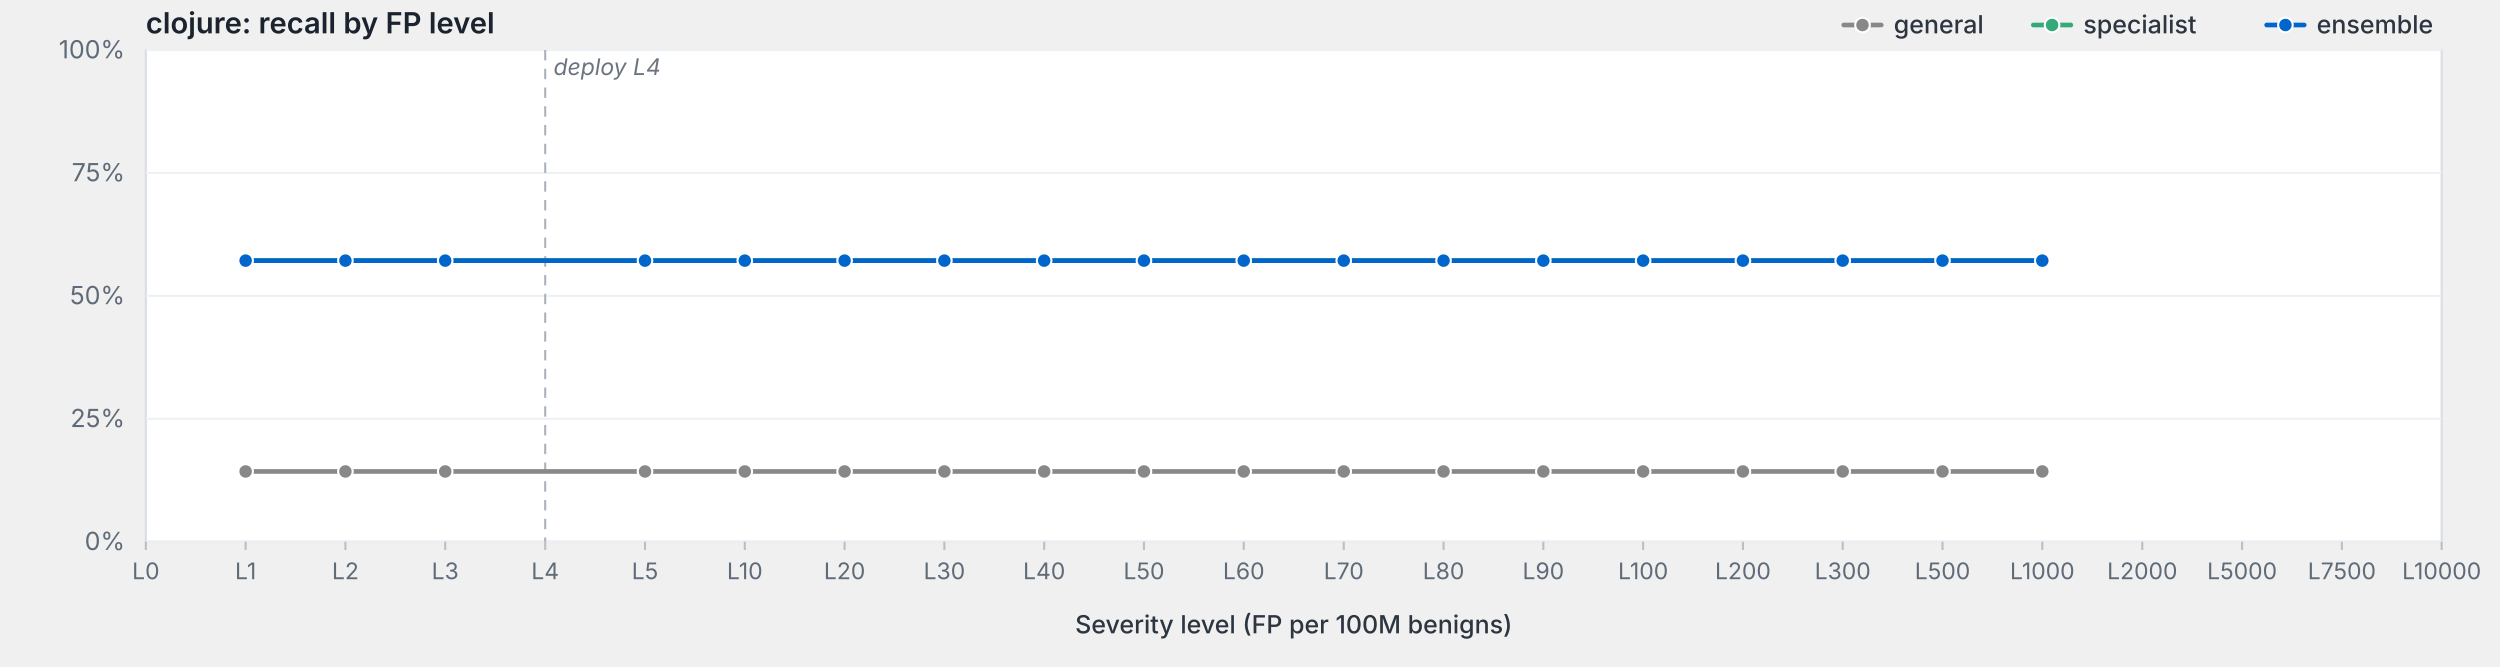
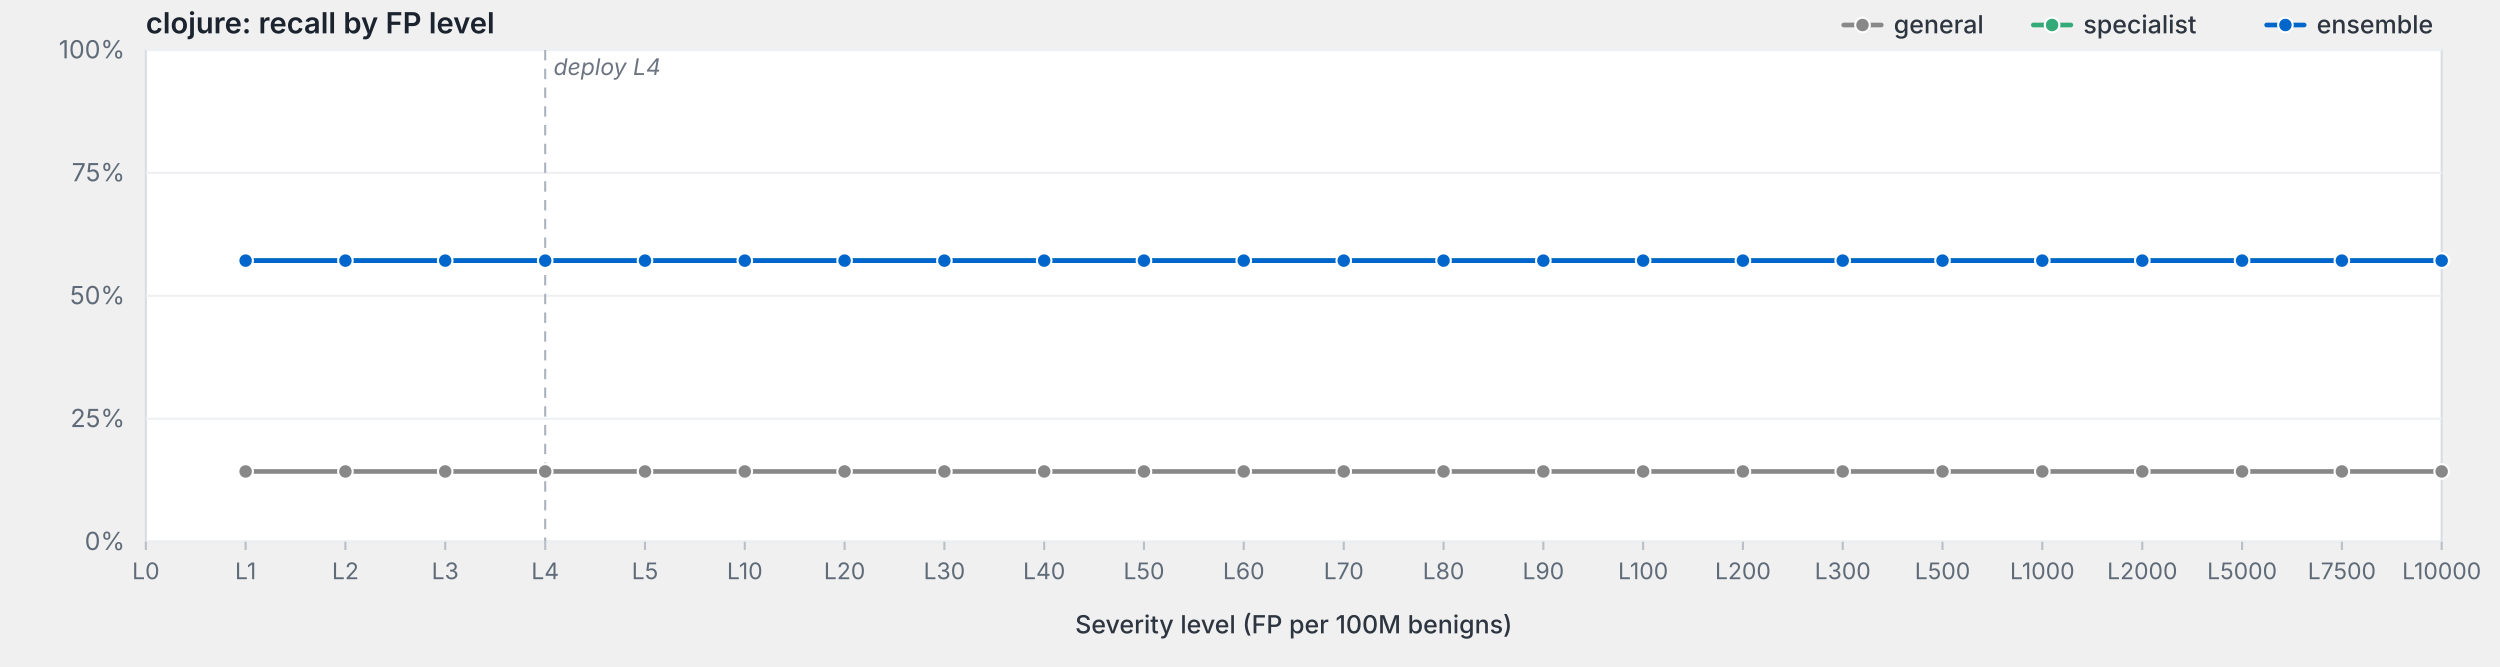
<svg xmlns="http://www.w3.org/2000/svg" viewBox="0 0 1200 320" width="1200" height="320" preserveAspectRatio="xMidYMid meet" role="img" aria-label="clojure: recall by FP level">
  <style>svg { background: #fdfdfd; }.frame { fill: #fff; stroke: #d8dde3; stroke-width: 1; }.grid { stroke: #eef0f3; stroke-width: 1; }.tick { stroke: #b8bfc7; stroke-width: 1; }.axis-label { fill: #5f6b78; font-family: -apple-system, BlinkMacSystemFont, "Segoe UI", system-ui, sans-serif; font-size: 12px; }.x-label { fill: #5f6b78; font-family: -apple-system, BlinkMacSystemFont, "Segoe UI", system-ui, sans-serif; font-size: 11px; }.axis-title { fill: #2d3540; font-family: -apple-system, BlinkMacSystemFont, "Segoe UI", system-ui, sans-serif; font-size: 12px; font-weight: 500; }.title { fill: #1a232e; font-family: -apple-system, BlinkMacSystemFont, "Segoe UI", system-ui, sans-serif; font-size: 14px; font-weight: 600; }.deploy-marker { stroke: #aab2bd; stroke-width: 1; stroke-dasharray: 5,4; }.deploy-label { fill: #6b7480; font-family: -apple-system, BlinkMacSystemFont, "Segoe UI", system-ui, sans-serif; font-size: 11px; font-style: italic; }.curve { fill: none; stroke-width: 2.25; stroke-linejoin: round; stroke-linecap: round; }.marker { stroke: #fff; stroke-width: 1; }.legend-text { fill: #2d3540; font-family: -apple-system, BlinkMacSystemFont, "Segoe UI", system-ui, sans-serif; font-size: 12px; font-weight: 500; }</style>
  <text class="title" x="70" y="16">clojure: recall by FP level</text>
  <rect class="frame" x="70" y="24" width="1102" height="236" />
  <line class="grid" x1="70" y1="260.0" x2="1172" y2="260.0" />
  <text class="axis-label" x="60" y="264.0" text-anchor="end">0%</text>
  <line class="grid" x1="70" y1="201.0" x2="1172" y2="201.0" />
  <text class="axis-label" x="60" y="205.0" text-anchor="end">25%</text>
  <line class="grid" x1="70" y1="142.0" x2="1172" y2="142.0" />
  <text class="axis-label" x="60" y="146.0" text-anchor="end">50%</text>
  <line class="grid" x1="70" y1="83.0" x2="1172" y2="83.0" />
  <text class="axis-label" x="60" y="87.0" text-anchor="end">75%</text>
  <line class="grid" x1="70" y1="24.0" x2="1172" y2="24.0" />
  <text class="axis-label" x="60" y="28.0" text-anchor="end">100%</text>
  <line class="deploy-marker" x1="261.7" y1="24" x2="261.7" y2="260" />
  <text class="deploy-label" x="265.7" y="36" text-anchor="start">deploy L4</text>
  <line class="tick" x1="70.0" y1="260" x2="70.0" y2="264" />
  <text class="x-label" x="70.0" y="278" text-anchor="middle">L0</text>
  <line class="tick" x1="117.9" y1="260" x2="117.9" y2="264" />
  <text class="x-label" x="117.9" y="278" text-anchor="middle">L1</text>
  <line class="tick" x1="165.8" y1="260" x2="165.8" y2="264" />
  <text class="x-label" x="165.8" y="278" text-anchor="middle">L2</text>
  <line class="tick" x1="213.7" y1="260" x2="213.7" y2="264" />
  <text class="x-label" x="213.7" y="278" text-anchor="middle">L3</text>
  <line class="tick" x1="261.7" y1="260" x2="261.7" y2="264" />
  <text class="x-label" x="261.7" y="278" text-anchor="middle">L4</text>
  <line class="tick" x1="309.6" y1="260" x2="309.6" y2="264" />
  <text class="x-label" x="309.6" y="278" text-anchor="middle">L5</text>
  <line class="tick" x1="357.5" y1="260" x2="357.5" y2="264" />
  <text class="x-label" x="357.5" y="278" text-anchor="middle">L10</text>
  <line class="tick" x1="405.4" y1="260" x2="405.4" y2="264" />
  <text class="x-label" x="405.4" y="278" text-anchor="middle">L20</text>
  <line class="tick" x1="453.3" y1="260" x2="453.3" y2="264" />
  <text class="x-label" x="453.3" y="278" text-anchor="middle">L30</text>
  <line class="tick" x1="501.2" y1="260" x2="501.2" y2="264" />
  <text class="x-label" x="501.2" y="278" text-anchor="middle">L40</text>
  <line class="tick" x1="549.1" y1="260" x2="549.1" y2="264" />
  <text class="x-label" x="549.1" y="278" text-anchor="middle">L50</text>
  <line class="tick" x1="597.0" y1="260" x2="597.0" y2="264" />
  <text class="x-label" x="597.0" y="278" text-anchor="middle">L60</text>
  <line class="tick" x1="645.0" y1="260" x2="645.0" y2="264" />
  <text class="x-label" x="645.0" y="278" text-anchor="middle">L70</text>
  <line class="tick" x1="692.9" y1="260" x2="692.9" y2="264" />
  <text class="x-label" x="692.9" y="278" text-anchor="middle">L80</text>
  <line class="tick" x1="740.8" y1="260" x2="740.8" y2="264" />
  <text class="x-label" x="740.8" y="278" text-anchor="middle">L90</text>
  <line class="tick" x1="788.7" y1="260" x2="788.7" y2="264" />
  <text class="x-label" x="788.7" y="278" text-anchor="middle">L100</text>
  <line class="tick" x1="836.6" y1="260" x2="836.6" y2="264" />
  <text class="x-label" x="836.6" y="278" text-anchor="middle">L200</text>
  <line class="tick" x1="884.5" y1="260" x2="884.5" y2="264" />
  <text class="x-label" x="884.5" y="278" text-anchor="middle">L300</text>
  <line class="tick" x1="932.4" y1="260" x2="932.4" y2="264" />
  <text class="x-label" x="932.4" y="278" text-anchor="middle">L500</text>
  <line class="tick" x1="980.3" y1="260" x2="980.3" y2="264" />
  <text class="x-label" x="980.3" y="278" text-anchor="middle">L1000</text>
  <line class="tick" x1="1028.3" y1="260" x2="1028.3" y2="264" />
  <text class="x-label" x="1028.3" y="278" text-anchor="middle">L2000</text>
  <line class="tick" x1="1076.2" y1="260" x2="1076.2" y2="264" />
  <text class="x-label" x="1076.2" y="278" text-anchor="middle">L5000</text>
  <line class="tick" x1="1124.1" y1="260" x2="1124.1" y2="264" />
  <text class="x-label" x="1124.1" y="278" text-anchor="middle">L7500</text>
  <line class="tick" x1="1172.0" y1="260" x2="1172.0" y2="264" />
  <text class="x-label" x="1172.0" y="278" text-anchor="middle">L10000</text>
  <text class="axis-title" x="621.0" y="304" text-anchor="middle">Severity level (FP per 100M benigns)</text>
-   <path class="curve" d="M117.9,226.3 L165.8,226.3 L213.7,226.3 L309.6,226.3 L357.5,226.3 L405.4,226.3 L453.3,226.3 L501.2,226.3 L549.1,226.3 L597.0,226.3 L645.0,226.3 L692.9,226.3 L740.8,226.3 L788.7,226.3 L836.6,226.3 L884.5,226.3 L932.4,226.3 L980.3,226.3" stroke="#888" />
+   <path class="curve" d="M117.9,226.3 L165.8,226.3 L213.7,226.3 L261.7,226.3 L309.6,226.3 L357.5,226.3 L405.4,226.3 L453.3,226.3 L501.2,226.3 L549.1,226.3 L597.0,226.3 L645.0,226.3 L692.9,226.3 L740.8,226.3 L788.7,226.3 L836.6,226.3 L884.5,226.3 L932.4,226.3 L980.3,226.3 L1028.3,226.3 L1076.2,226.3 L1124.1,226.3 L1172.0,226.3" stroke="#888" />
  <circle class="marker" cx="117.9" cy="226.3" r="3.5" fill="#888" />
  <circle class="marker" cx="165.8" cy="226.3" r="3.5" fill="#888" />
  <circle class="marker" cx="213.7" cy="226.3" r="3.5" fill="#888" />
+   <circle class="marker" cx="261.7" cy="226.3" r="3.5" fill="#888" />
  <circle class="marker" cx="309.6" cy="226.3" r="3.5" fill="#888" />
  <circle class="marker" cx="357.5" cy="226.3" r="3.5" fill="#888" />
  <circle class="marker" cx="405.4" cy="226.3" r="3.5" fill="#888" />
  <circle class="marker" cx="453.3" cy="226.3" r="3.5" fill="#888" />
  <circle class="marker" cx="501.2" cy="226.3" r="3.5" fill="#888" />
  <circle class="marker" cx="549.1" cy="226.3" r="3.5" fill="#888" />
  <circle class="marker" cx="597.0" cy="226.3" r="3.5" fill="#888" />
  <circle class="marker" cx="645.0" cy="226.3" r="3.5" fill="#888" />
  <circle class="marker" cx="692.9" cy="226.3" r="3.5" fill="#888" />
  <circle class="marker" cx="740.8" cy="226.3" r="3.5" fill="#888" />
  <circle class="marker" cx="788.7" cy="226.3" r="3.5" fill="#888" />
  <circle class="marker" cx="836.6" cy="226.3" r="3.5" fill="#888" />
  <circle class="marker" cx="884.5" cy="226.3" r="3.5" fill="#888" />
  <circle class="marker" cx="932.4" cy="226.3" r="3.5" fill="#888" />
  <circle class="marker" cx="980.3" cy="226.3" r="3.5" fill="#888" />
-   <path class="curve" d="M117.9,125.1 L165.8,125.1 L213.7,125.1 L309.6,125.1 L357.5,125.1 L405.4,125.1 L453.3,125.1 L501.2,125.1 L549.1,125.1 L597.0,125.1 L645.0,125.1 L692.9,125.1 L740.8,125.1 L788.7,125.1 L836.6,125.1 L884.5,125.1 L932.4,125.1 L980.3,125.1" stroke="#3a7" />
+   <circle class="marker" cx="1028.3" cy="226.3" r="3.5" fill="#888" />
+   <circle class="marker" cx="1076.2" cy="226.3" r="3.5" fill="#888" />
+   <circle class="marker" cx="1124.1" cy="226.3" r="3.5" fill="#888" />
+   <circle class="marker" cx="1172.0" cy="226.3" r="3.5" fill="#888" />
+   <path class="curve" d="M117.9,125.1 L165.8,125.1 L213.7,125.1 L261.7,125.1 L309.6,125.1 L357.5,125.1 L405.4,125.1 L453.3,125.1 L501.2,125.1 L549.1,125.1 L597.0,125.1 L645.0,125.1 L692.9,125.1 L740.8,125.1 L788.7,125.1 L836.6,125.1 L884.5,125.1 L932.4,125.1 L980.3,125.1 L1028.3,125.1 L1076.2,125.1 L1124.1,125.1 L1172.0,125.1" stroke="#3a7" />
  <circle class="marker" cx="117.9" cy="125.1" r="3.5" fill="#3a7" />
  <circle class="marker" cx="165.8" cy="125.1" r="3.5" fill="#3a7" />
  <circle class="marker" cx="213.7" cy="125.1" r="3.5" fill="#3a7" />
+   <circle class="marker" cx="261.7" cy="125.1" r="3.5" fill="#3a7" />
  <circle class="marker" cx="309.6" cy="125.1" r="3.5" fill="#3a7" />
  <circle class="marker" cx="357.5" cy="125.1" r="3.5" fill="#3a7" />
  <circle class="marker" cx="405.4" cy="125.1" r="3.5" fill="#3a7" />
  <circle class="marker" cx="453.3" cy="125.1" r="3.5" fill="#3a7" />
  <circle class="marker" cx="501.2" cy="125.1" r="3.5" fill="#3a7" />
  <circle class="marker" cx="549.1" cy="125.1" r="3.5" fill="#3a7" />
  <circle class="marker" cx="597.0" cy="125.1" r="3.5" fill="#3a7" />
  <circle class="marker" cx="645.0" cy="125.1" r="3.5" fill="#3a7" />
  <circle class="marker" cx="692.9" cy="125.1" r="3.5" fill="#3a7" />
  <circle class="marker" cx="740.8" cy="125.1" r="3.5" fill="#3a7" />
  <circle class="marker" cx="788.7" cy="125.1" r="3.5" fill="#3a7" />
  <circle class="marker" cx="836.6" cy="125.1" r="3.5" fill="#3a7" />
  <circle class="marker" cx="884.5" cy="125.1" r="3.5" fill="#3a7" />
  <circle class="marker" cx="932.4" cy="125.1" r="3.5" fill="#3a7" />
  <circle class="marker" cx="980.3" cy="125.1" r="3.5" fill="#3a7" />
-   <path class="curve" d="M117.9,125.1 L165.8,125.1 L213.7,125.1 L309.6,125.1 L357.5,125.1 L405.4,125.1 L453.3,125.1 L501.2,125.1 L549.1,125.1 L597.0,125.1 L645.0,125.1 L692.9,125.1 L740.8,125.1 L788.7,125.1 L836.6,125.1 L884.5,125.1 L932.4,125.1 L980.3,125.1" stroke="#06c" />
+   <circle class="marker" cx="1028.3" cy="125.1" r="3.5" fill="#3a7" />
+   <circle class="marker" cx="1076.2" cy="125.1" r="3.5" fill="#3a7" />
+   <circle class="marker" cx="1124.1" cy="125.1" r="3.5" fill="#3a7" />
+   <circle class="marker" cx="1172.0" cy="125.1" r="3.5" fill="#3a7" />
+   <path class="curve" d="M117.9,125.1 L165.8,125.1 L213.7,125.1 L261.7,125.1 L309.6,125.1 L357.5,125.1 L405.4,125.1 L453.3,125.1 L501.2,125.1 L549.1,125.1 L597.0,125.1 L645.0,125.1 L692.9,125.1 L740.8,125.1 L788.7,125.1 L836.6,125.1 L884.5,125.1 L932.4,125.1 L980.3,125.1 L1028.3,125.1 L1076.2,125.1 L1124.1,125.1 L1172.0,125.1" stroke="#06c" />
  <circle class="marker" cx="117.9" cy="125.1" r="3.5" fill="#06c" />
  <circle class="marker" cx="165.8" cy="125.1" r="3.5" fill="#06c" />
  <circle class="marker" cx="213.7" cy="125.1" r="3.5" fill="#06c" />
+   <circle class="marker" cx="261.7" cy="125.1" r="3.5" fill="#06c" />
  <circle class="marker" cx="309.6" cy="125.1" r="3.5" fill="#06c" />
  <circle class="marker" cx="357.5" cy="125.1" r="3.5" fill="#06c" />
  <circle class="marker" cx="405.4" cy="125.1" r="3.5" fill="#06c" />
  <circle class="marker" cx="453.3" cy="125.1" r="3.5" fill="#06c" />
  <circle class="marker" cx="501.2" cy="125.1" r="3.5" fill="#06c" />
  <circle class="marker" cx="549.1" cy="125.1" r="3.5" fill="#06c" />
  <circle class="marker" cx="597.0" cy="125.1" r="3.5" fill="#06c" />
  <circle class="marker" cx="645.0" cy="125.1" r="3.5" fill="#06c" />
  <circle class="marker" cx="692.9" cy="125.1" r="3.5" fill="#06c" />
  <circle class="marker" cx="740.8" cy="125.1" r="3.5" fill="#06c" />
  <circle class="marker" cx="788.7" cy="125.1" r="3.5" fill="#06c" />
  <circle class="marker" cx="836.6" cy="125.1" r="3.5" fill="#06c" />
  <circle class="marker" cx="884.5" cy="125.1" r="3.5" fill="#06c" />
  <circle class="marker" cx="932.4" cy="125.1" r="3.5" fill="#06c" />
  <circle class="marker" cx="980.3" cy="125.1" r="3.5" fill="#06c" />
+   <circle class="marker" cx="1028.3" cy="125.1" r="3.5" fill="#06c" />
+   <circle class="marker" cx="1076.2" cy="125.1" r="3.5" fill="#06c" />
+   <circle class="marker" cx="1124.1" cy="125.1" r="3.5" fill="#06c" />
+   <circle class="marker" cx="1172.0" cy="125.1" r="3.5" fill="#06c" />
  <line x1="1088.0" y1="12.0" x2="1106.0" y2="12.0" stroke="#06c" stroke-width="2.25" stroke-linecap="round" />
  <circle cx="1097.0" cy="12.0" r="3.5" fill="#06c" stroke="#fff" stroke-width="1" />
  <text class="legend-text" x="1112.0" y="16.0">ensemble</text>
  <line x1="976.0" y1="12.0" x2="994.0" y2="12.0" stroke="#3a7" stroke-width="2.25" stroke-linecap="round" />
  <circle cx="985.0" cy="12.0" r="3.5" fill="#3a7" stroke="#fff" stroke-width="1" />
  <text class="legend-text" x="1000.0" y="16.0">specialist</text>
  <line x1="885.0" y1="12.0" x2="903.0" y2="12.0" stroke="#888" stroke-width="2.25" stroke-linecap="round" />
  <circle cx="894.0" cy="12.0" r="3.5" fill="#888" stroke="#fff" stroke-width="1" />
  <text class="legend-text" x="909.0" y="16.0">general</text>
</svg>
